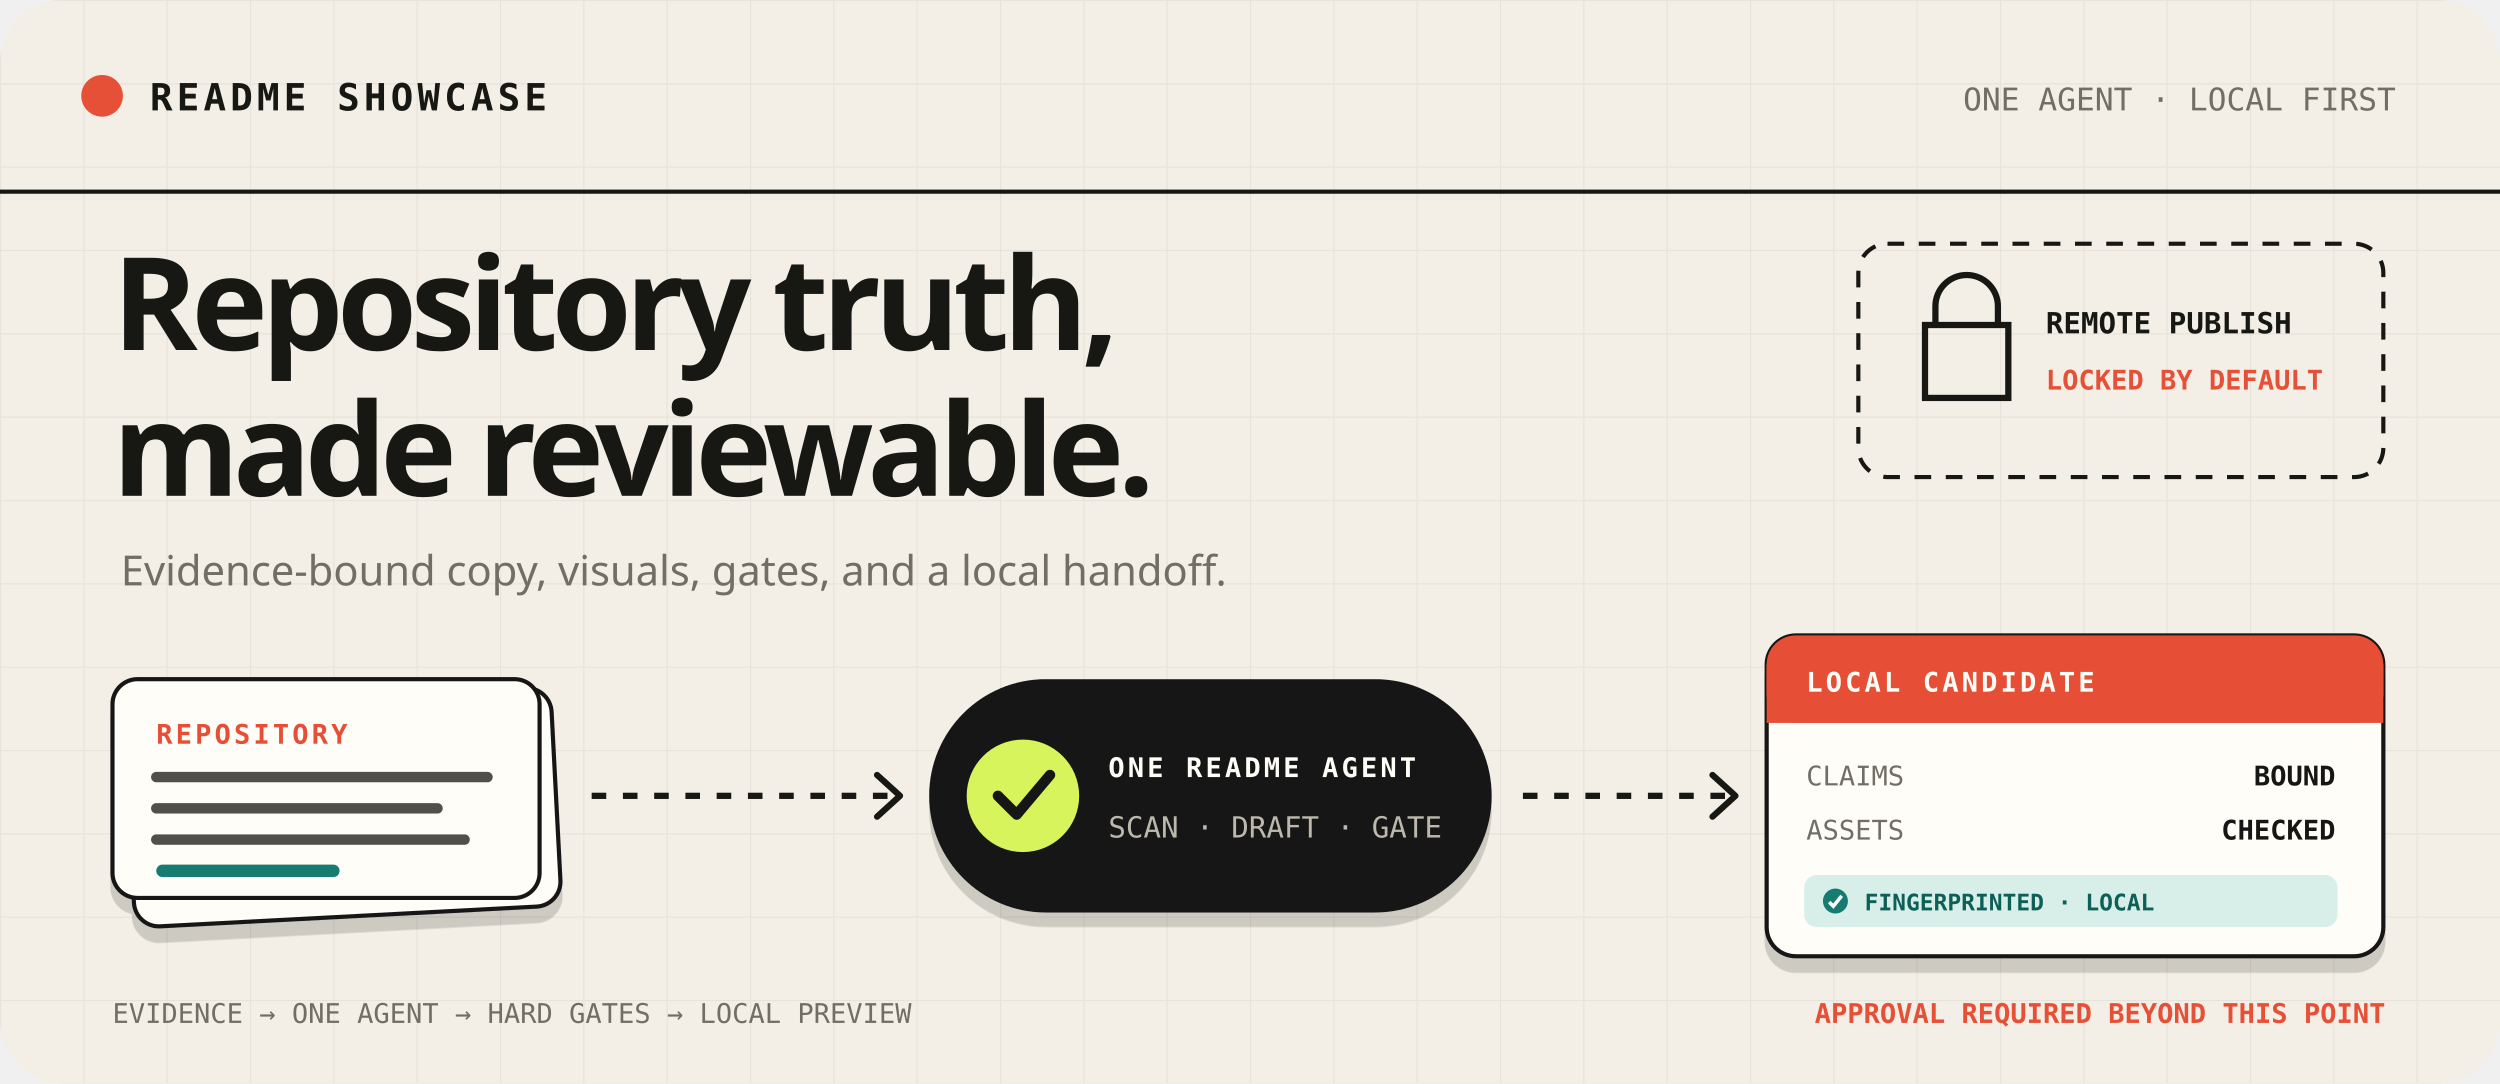
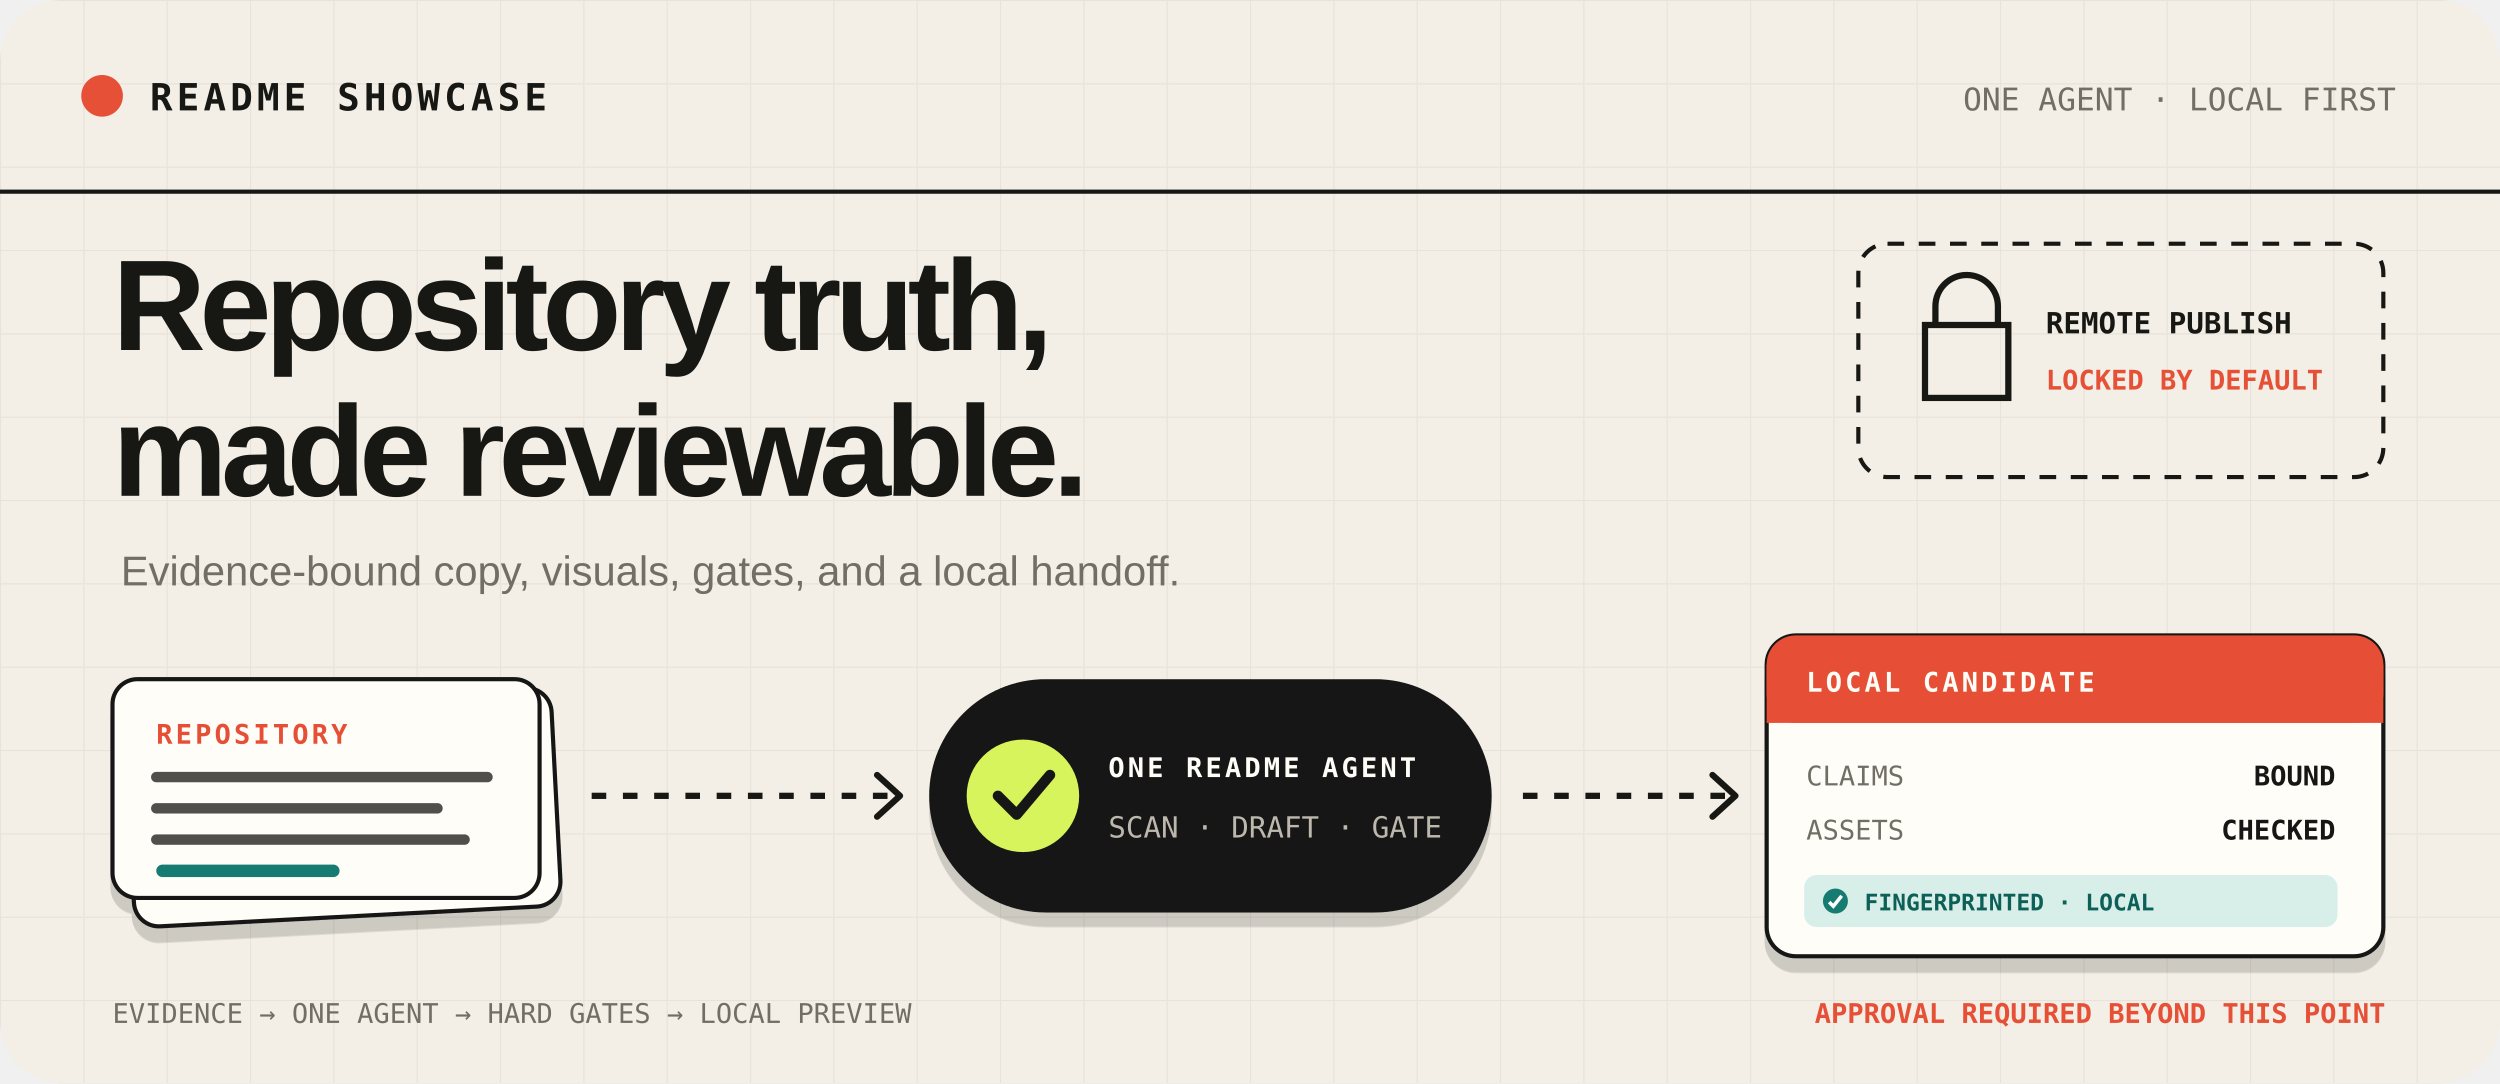
<svg xmlns="http://www.w3.org/2000/svg" width="1200" height="520" viewBox="0 0 1200 520" role="img" aria-labelledby="title desc">
  <defs>
    <pattern id="paper-grid" width="40" height="40" patternUnits="userSpaceOnUse">
      <path d="M40 0H0V40" fill="none" stroke="#171713" stroke-opacity=".055" />
    </pattern>
    <filter id="card-shadow" x="-20%" y="-20%" width="140%" height="150%">
      <feDropShadow dx="0" dy="7" stdDeviation="0" flood-color="#171713" flood-opacity=".16" />
    </filter>
  </defs>
  <rect width="1200" height="520" rx="30" fill="#F3EFE6" />
  <rect width="1200" height="520" rx="30" fill="url(#paper-grid)" />
  <path d="M0 92H1200" stroke="#171713" stroke-width="2" />
  <circle cx="49" cy="46" r="10" fill="#E65036" />
-   <text x="72" y="53" fill="#171713" font-family="ui-monospace,SFMono-Regular,Menlo,monospace" font-size="18" font-weight="700" letter-spacing="2">README SHOWCASE</text>
-   <text x="1150" y="53" text-anchor="end" fill="#716E65" font-family="ui-monospace,SFMono-Regular,Menlo,monospace" font-size="15">ONE AGENT · LOCAL FIRST</text>
+   <text x="72" y="53" fill="#171713" font-family="SFMono-Regular,Menlo,monospace" font-size="18" font-weight="700" letter-spacing="2">README SHOWCASE</text>
+   <text x="1150" y="53" text-anchor="end" fill="#716E65" font-family="SFMono-Regular,Menlo,monospace" font-size="15">ONE AGENT · LOCAL FIRST</text>
  <g id="identity">
-     <text x="54" y="168" fill="#171713" font-family="ui-sans-serif,system-ui,sans-serif" font-size="62" font-weight="800" letter-spacing="-3">Repository truth,</text>
-     <text x="54" y="238" fill="#171713" font-family="ui-sans-serif,system-ui,sans-serif" font-size="62" font-weight="800" letter-spacing="-3">made reviewable.</text>
-     <text x="58" y="281" fill="#716E65" font-family="ui-sans-serif,system-ui,sans-serif" font-size="20">Evidence-bound copy, visuals, gates, and a local handoff.</text>
+     <text x="54" y="168" fill="#171713" font-family="-apple-system,BlinkMacSystemFont,Segoe UI,Arial,PingFang SC,sans-serif" font-size="62" font-weight="800" letter-spacing="-3">Repository truth,</text>
+     <text x="54" y="238" fill="#171713" font-family="-apple-system,BlinkMacSystemFont,Segoe UI,Arial,PingFang SC,sans-serif" font-size="62" font-weight="800" letter-spacing="-3">made reviewable.</text>
+     <text x="58" y="281" fill="#716E65" font-family="-apple-system,BlinkMacSystemFont,Segoe UI,Arial,PingFang SC,sans-serif" font-size="20">Evidence-bound copy, visuals, gates, and a local handoff.</text>
  </g>
  <g id="evidence-stack" filter="url(#card-shadow)">
    <rect x="62" y="335" width="205" height="105" rx="12" fill="#FFFDF8" stroke="#171713" stroke-width="2" transform="rotate(-3 164 387)" />
    <rect x="54" y="326" width="205" height="105" rx="12" fill="#FFFDF8" stroke="#171713" stroke-width="2" />
-     <text x="75" y="357" fill="#E65036" font-family="ui-monospace,SFMono-Regular,Menlo,monospace" font-size="13" font-weight="700" letter-spacing="1.5">REPOSITORY</text>
+     <text x="75" y="357" fill="#E65036" font-family="SFMono-Regular,Menlo,monospace" font-size="13" font-weight="700" letter-spacing="1.5">REPOSITORY</text>
    <path d="M75 373H234M75 388H210M75 403H223" stroke="#171713" stroke-width="5" stroke-linecap="round" opacity=".75" />
    <rect x="75" y="415" width="88" height="6" rx="3" fill="#167C72" />
  </g>
  <path d="M284 382H431" stroke="#171713" stroke-width="3" stroke-dasharray="7 8" />
  <path d="m421 372 11 10-11 10" fill="none" stroke="#171713" stroke-width="3" stroke-linecap="round" stroke-linejoin="round" />
  <g id="agent-core" filter="url(#card-shadow)">
    <rect x="446" y="326" width="270" height="112" rx="56" fill="#171713" />
    <circle cx="491" cy="382" r="27" fill="#D7F45B" />
    <path d="m479 382 9 9 16-19" fill="none" stroke="#171713" stroke-width="5" stroke-linecap="round" stroke-linejoin="round" />
-     <text x="532" y="373" fill="#FFFDF8" font-family="ui-monospace,SFMono-Regular,Menlo,monospace" font-size="13" font-weight="700" letter-spacing="1.5">ONE README AGENT</text>
-     <text x="532" y="402" fill="#BDB8AE" font-family="ui-monospace,SFMono-Regular,Menlo,monospace" font-size="14">SCAN · DRAFT · GATE</text>
+     <text x="532" y="373" fill="#FFFDF8" font-family="SFMono-Regular,Menlo,monospace" font-size="13" font-weight="700" letter-spacing="1.5">ONE README AGENT</text>
+     <text x="532" y="402" fill="#BDB8AE" font-family="SFMono-Regular,Menlo,monospace" font-size="14">SCAN · DRAFT · GATE</text>
  </g>
  <path d="M731 382H832" stroke="#171713" stroke-width="3" stroke-dasharray="7 8" />
  <path d="m822 372 11 10-11 10" fill="none" stroke="#171713" stroke-width="3" stroke-linecap="round" stroke-linejoin="round" />
  <g id="candidate-card" filter="url(#card-shadow)">
    <rect x="848" y="305" width="296" height="154" rx="14" fill="#FFFDF8" stroke="#171713" stroke-width="2" />
    <rect x="848" y="305" width="296" height="42" rx="14" fill="#E65036" />
    <path d="M848 333H1144" stroke="#E65036" stroke-width="28" />
-     <text x="867" y="332" fill="#FFFDF8" font-family="ui-monospace,SFMono-Regular,Menlo,monospace" font-size="13" font-weight="700" letter-spacing="1.5">LOCAL CANDIDATE</text>
-     <text x="867" y="377" fill="#716E65" font-family="ui-monospace,SFMono-Regular,Menlo,monospace" font-size="13">CLAIMS</text>
-     <text x="1121" y="377" text-anchor="end" fill="#171713" font-family="ui-monospace,SFMono-Regular,Menlo,monospace" font-size="13" font-weight="700">BOUND</text>
-     <text x="867" y="403" fill="#716E65" font-family="ui-monospace,SFMono-Regular,Menlo,monospace" font-size="13">ASSETS</text>
-     <text x="1121" y="403" text-anchor="end" fill="#171713" font-family="ui-monospace,SFMono-Regular,Menlo,monospace" font-size="13" font-weight="700">CHECKED</text>
+     <text x="867" y="332" fill="#FFFDF8" font-family="SFMono-Regular,Menlo,monospace" font-size="13" font-weight="700" letter-spacing="1.5">LOCAL CANDIDATE</text>
+     <text x="867" y="377" fill="#716E65" font-family="SFMono-Regular,Menlo,monospace" font-size="13">CLAIMS</text>
+     <text x="1121" y="377" text-anchor="end" fill="#171713" font-family="SFMono-Regular,Menlo,monospace" font-size="13" font-weight="700">BOUND</text>
+     <text x="867" y="403" fill="#716E65" font-family="SFMono-Regular,Menlo,monospace" font-size="13">ASSETS</text>
+     <text x="1121" y="403" text-anchor="end" fill="#171713" font-family="SFMono-Regular,Menlo,monospace" font-size="13" font-weight="700">CHECKED</text>
    <g id="verification-strip">
      <rect x="866" y="420" width="256" height="25" rx="6" fill="#D8EEE9" />
      <circle cx="881" cy="432.5" r="6" fill="#167C72" />
      <path d="m878 433 2 2 4-5" fill="none" stroke="#fff" stroke-width="1.7" />
-       <text x="895" y="437" fill="#0D6058" font-family="ui-monospace,SFMono-Regular,Menlo,monospace" font-size="11" font-weight="700">FINGERPRINTED · LOCAL</text>
+       <text x="895" y="437" fill="#0D6058" font-family="SFMono-Regular,Menlo,monospace" font-size="11" font-weight="700">FINGERPRINTED · LOCAL</text>
    </g>
  </g>
  <g id="remote-lock">
    <rect x="892" y="117" width="252" height="112" rx="14" fill="none" stroke="#171713" stroke-width="2" stroke-dasharray="8 7" />
    <path d="M929 156v-9a15 15 0 0 1 30 0v9m-35 0h40v35h-40z" fill="none" stroke="#171713" stroke-width="3" />
-     <text x="982" y="160" fill="#171713" font-family="ui-monospace,SFMono-Regular,Menlo,monospace" font-size="14" font-weight="700">REMOTE PUBLISH</text>
-     <text x="982" y="187" fill="#E65036" font-family="ui-monospace,SFMono-Regular,Menlo,monospace" font-size="13" font-weight="700">LOCKED BY DEFAULT</text>
+     <text x="982" y="160" fill="#171713" font-family="SFMono-Regular,Menlo,monospace" font-size="14" font-weight="700">REMOTE PUBLISH</text>
+     <text x="982" y="187" fill="#E65036" font-family="SFMono-Regular,Menlo,monospace" font-size="13" font-weight="700">LOCKED BY DEFAULT</text>
  </g>
-   <text x="54" y="491" fill="#716E65" font-family="ui-monospace,SFMono-Regular,Menlo,monospace" font-size="13">EVIDENCE → ONE AGENT → HARD GATES → LOCAL PREVIEW</text>
-   <text x="1145" y="491" text-anchor="end" fill="#E65036" font-family="ui-monospace,SFMono-Regular,Menlo,monospace" font-size="13" font-weight="700">APPROVAL REQUIRED BEYOND THIS POINT</text>
+   <text x="54" y="491" fill="#716E65" font-family="SFMono-Regular,Menlo,monospace" font-size="13">EVIDENCE → ONE AGENT → HARD GATES → LOCAL PREVIEW</text>
+   <text x="1145" y="491" text-anchor="end" fill="#E65036" font-family="SFMono-Regular,Menlo,monospace" font-size="13" font-weight="700">APPROVAL REQUIRED BEYOND THIS POINT</text>
</svg>
